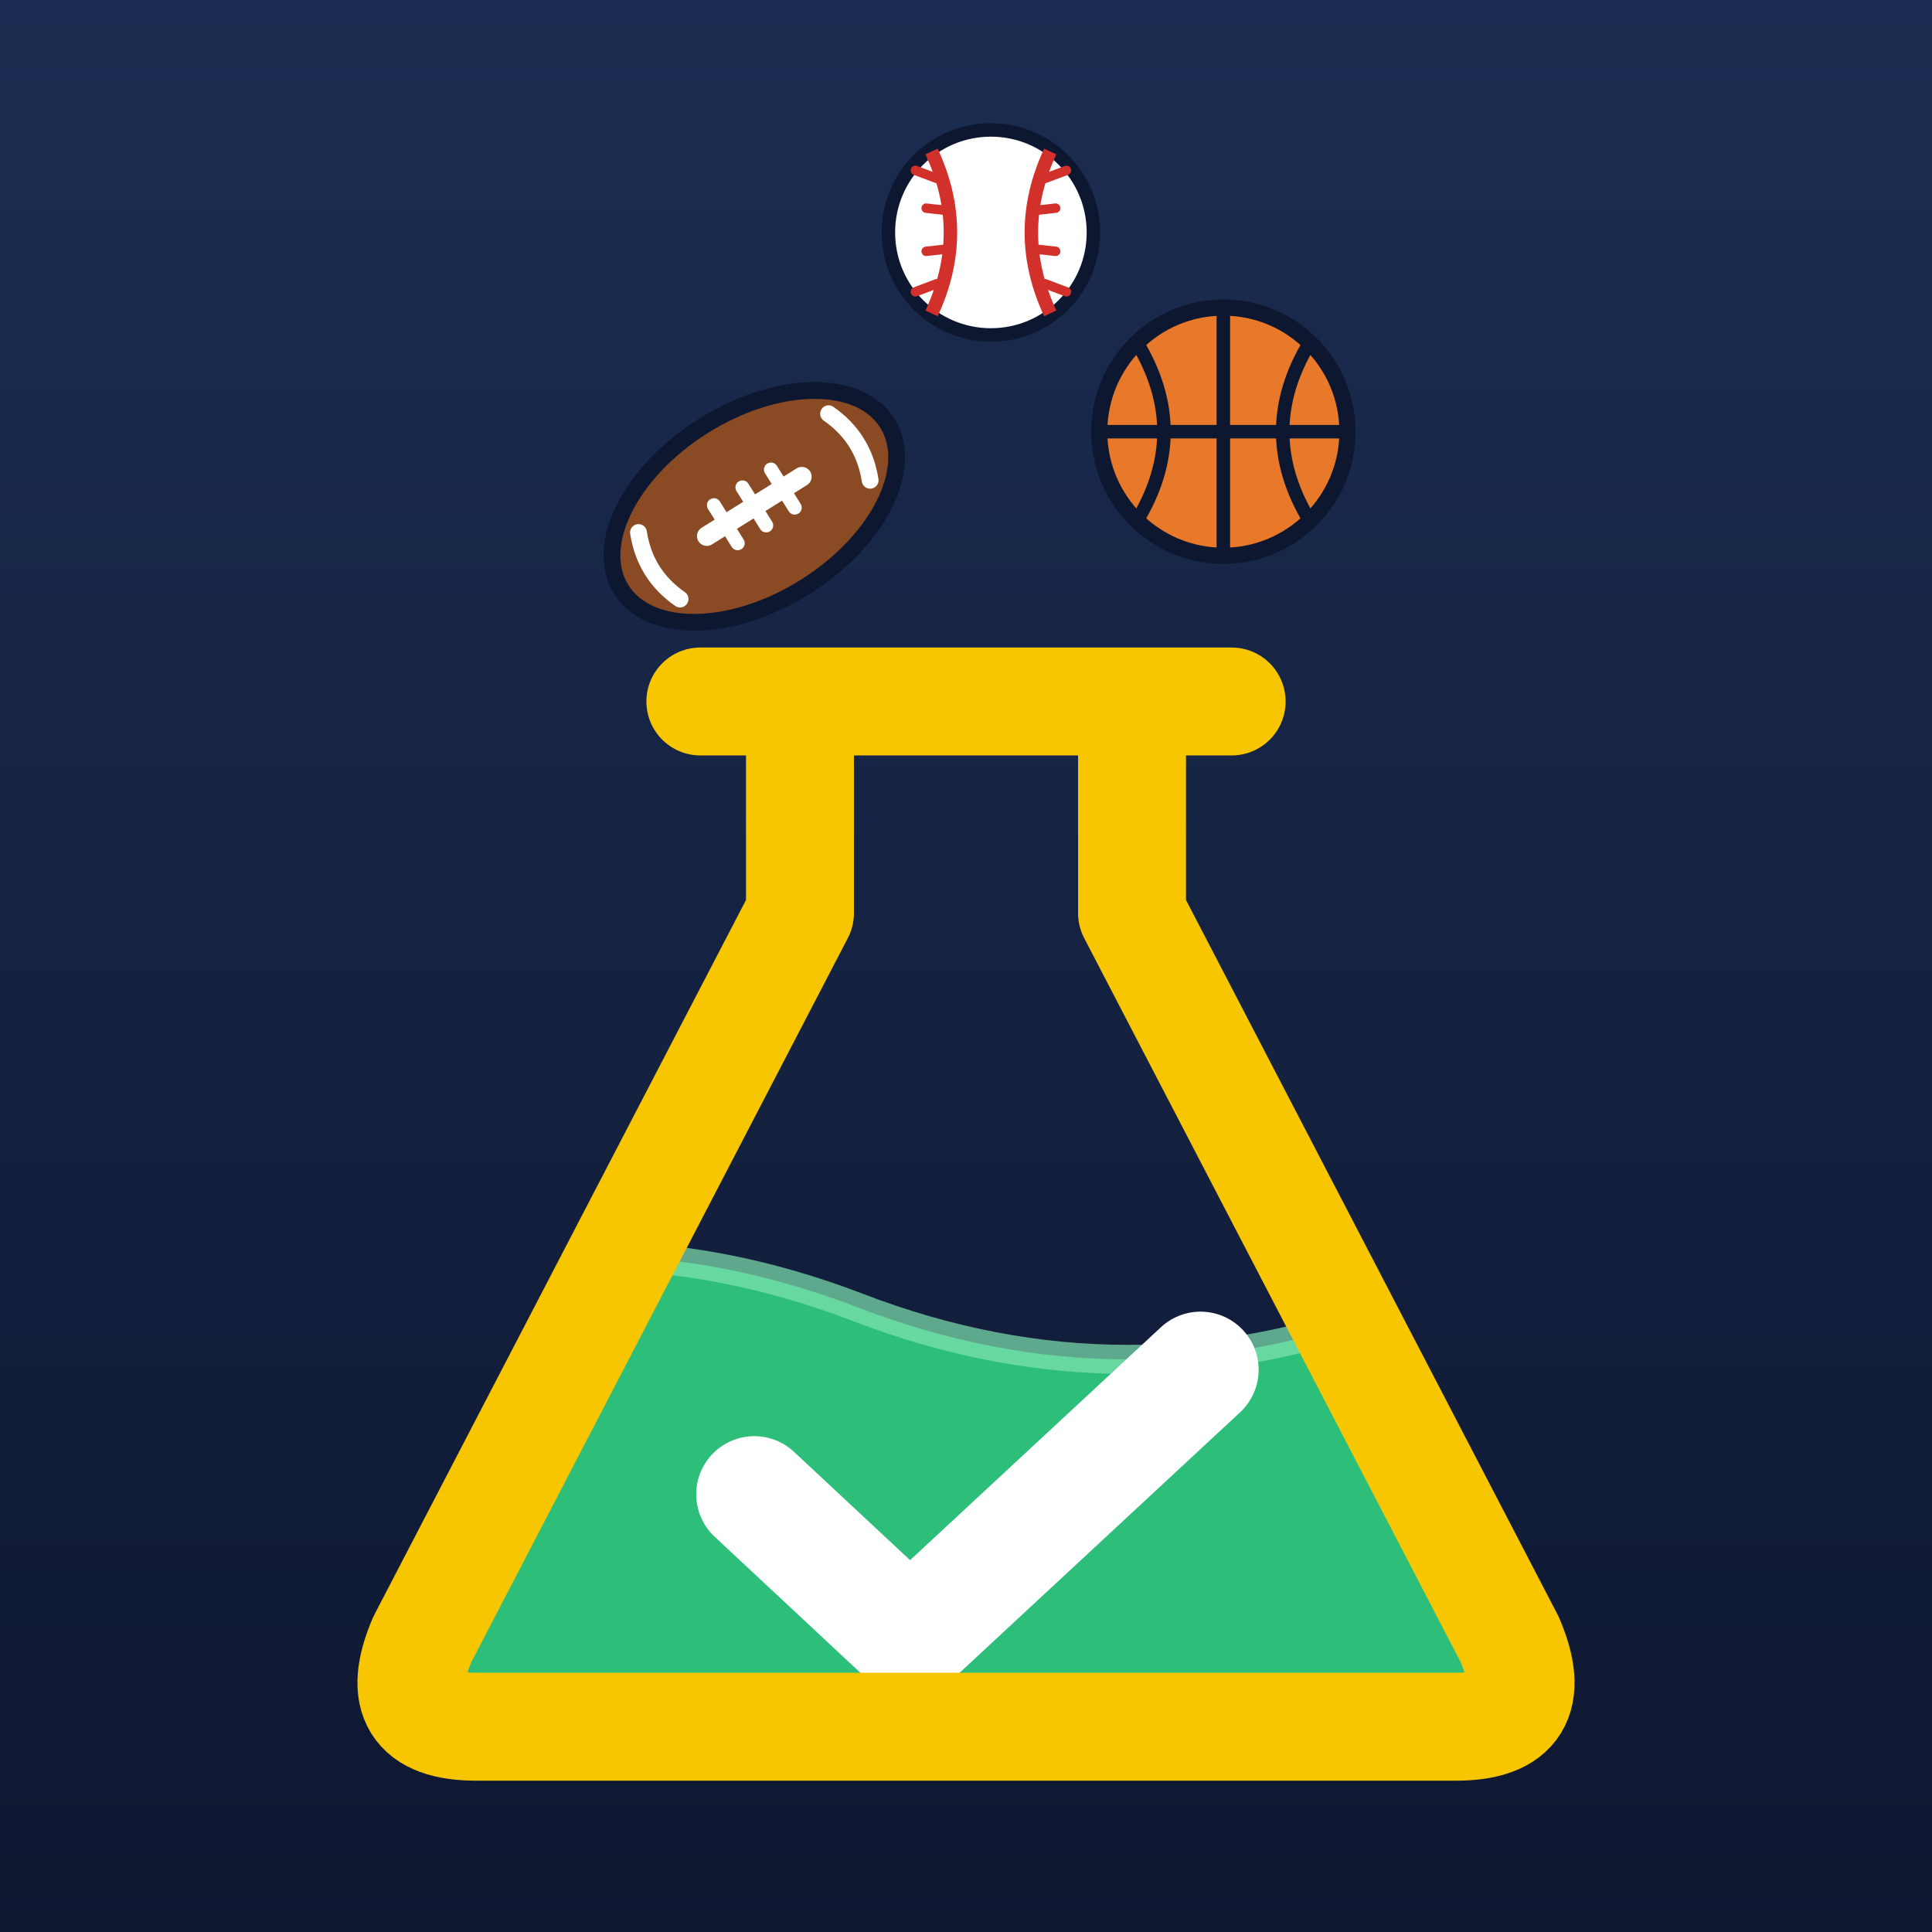
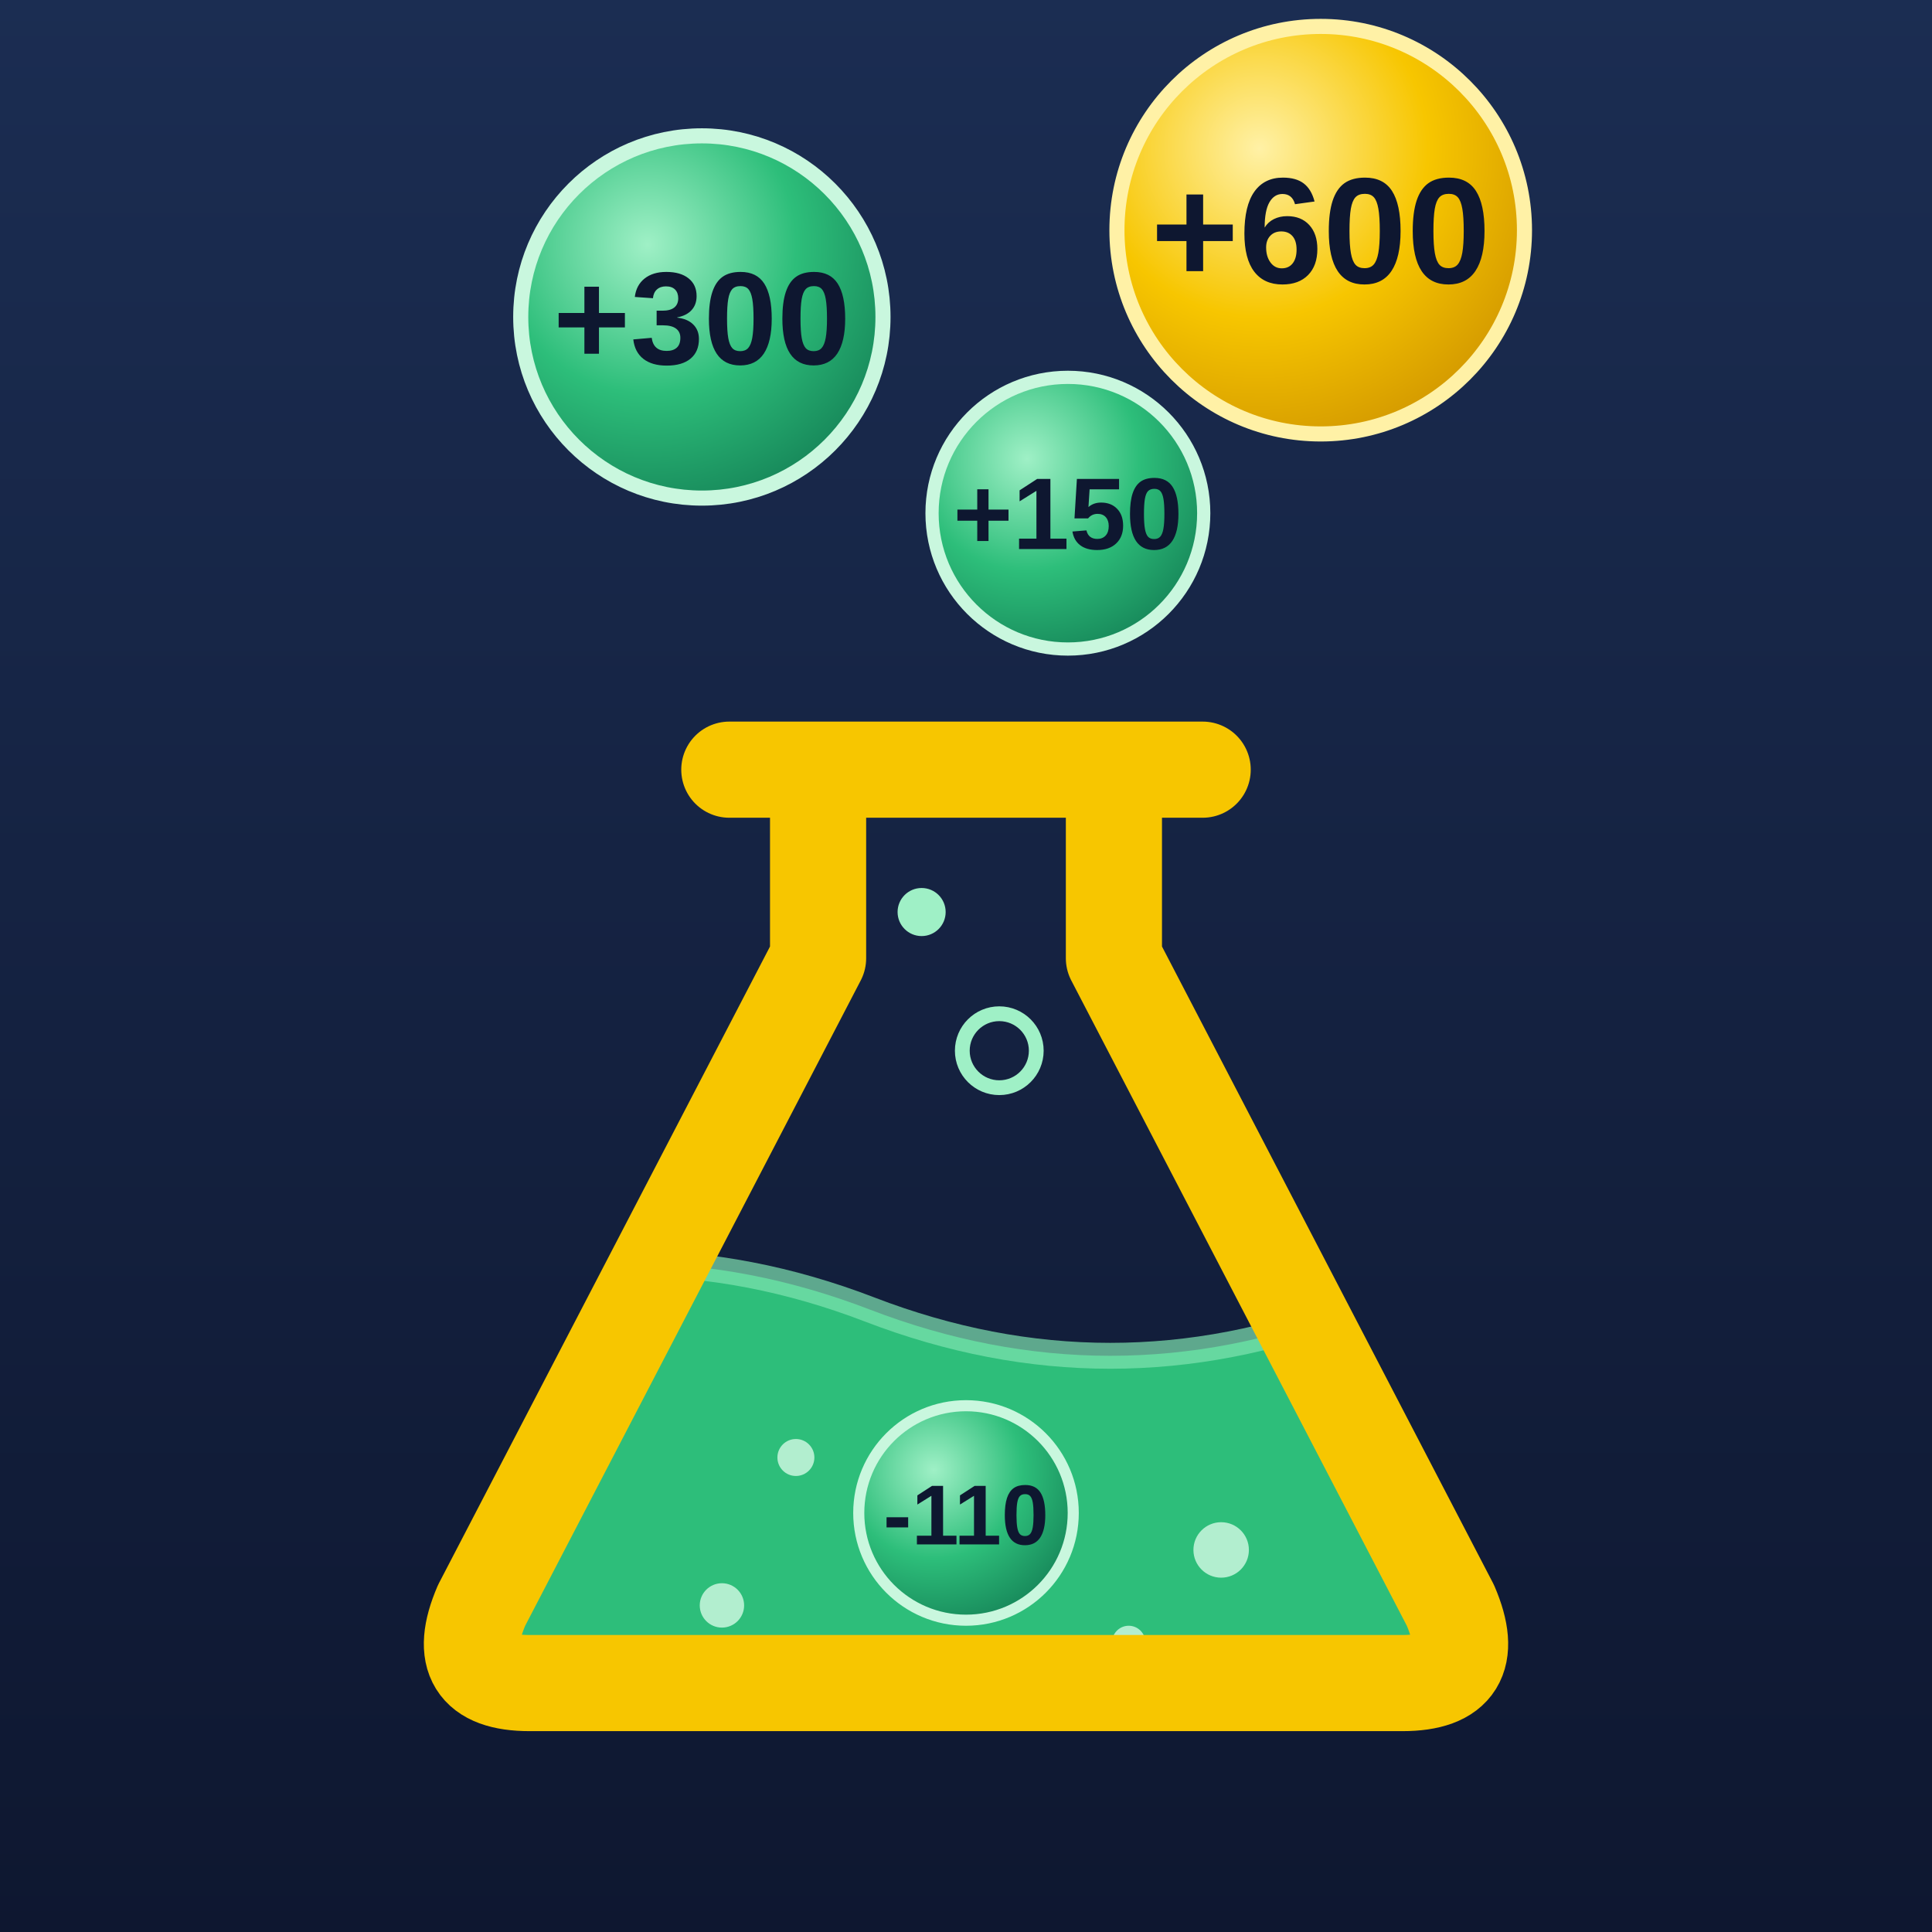
<svg xmlns="http://www.w3.org/2000/svg" viewBox="0 0 1024 1024">
  <defs>
    <linearGradient id="bg" x1="0" y1="0" x2="0" y2="1">
      <stop offset="0" stop-color="#1B2D52" />
      <stop offset="1" stop-color="#0E1730" />
    </linearGradient>
+     <radialGradient id="bub" cx=".35" cy=".3" r=".75">
+       <stop offset="0" stop-color="#9FF0C6" />
+       <stop offset=".55" stop-color="#2DBE7A" />
+       <stop offset="1" stop-color="#17885A" />
+     </radialGradient>
+     <radialGradient id="gold" cx=".35" cy=".3" r=".75">
+       <stop offset="0" stop-color="#FFF1A6" />
+       <stop offset=".55" stop-color="#F7C600" />
+       <stop offset="1" stop-color="#D49A00" />
+     </radialGradient>
    <clipPath id="flask">
      <path d="M432 330 V420 L250 770 Q232 812 276 812 H748 Q792 812 774 770 L592 420 V330 Z" />
    </clipPath>
  </defs>
  <rect width="1024" height="1024" fill="url(#bg)" />
-   <g transform="translate(512 506) scale(1.1) translate(-512 -440)">
+   <g transform="translate(512 650) scale(.98) translate(-512 -565)">
    <g clip-path="url(#flask)">
      <path d="M200 610 Q330 560 460 610 T720 610 T980 610 V900 H200 Z" fill="#2DBE7A" />
      <path d="M200 610 Q330 560 460 610 T720 610 T980 610" fill="none" stroke="#7FE3B0" stroke-width="14" opacity=".7" />
+       <g fill="#C9F7DE" opacity=".85">
+         <circle cx="380" cy="770" r="12" />
+         <circle cx="650" cy="740" r="15" />
+         <circle cx="600" cy="790" r="9" />
+         <circle cx="420" cy="690" r="10" />
+       </g>
+       <circle cx="512" cy="720" r="58" fill="url(#bub)" stroke="#C9F7DE" stroke-width="6" />
+       <text x="512" y="737" text-anchor="middle" font-family="Arial Black,Arial,Helvetica,sans-serif" font-weight="900" font-size="46" fill="#0E1730">-110</text>
    </g>
-     <path d="M410 700 L485 770 L625 640" fill="none" stroke="#FFFFFF" stroke-width="56" stroke-linecap="round" stroke-linejoin="round" />
+     <circle cx="530" cy="470" r="20" fill="none" stroke="#9FF0C6" stroke-width="8" />
+     <circle cx="488" cy="395" r="13" fill="#9FF0C6" />
    <path d="M432 330 V420 L250 770 Q232 812 276 812 H748 Q792 812 774 770 L592 420 V330" fill="none" stroke="#F7C600" stroke-width="52" stroke-linejoin="round" stroke-linecap="round" />
    <line x1="384" y1="318" x2="640" y2="318" stroke="#F7C600" stroke-width="52" stroke-linecap="round" />
-     <g transform="translate(410 224) rotate(-32) scale(1.35)">
-       <ellipse rx="56" ry="34" fill="#8A4B24" stroke="#0E1730" stroke-width="6" />
-       <path d="M-40 -14 Q-46 0 -40 14 M40 -14 Q46 0 40 14" stroke="#FFFFFF" stroke-width="6" fill="none" stroke-linecap="round" />
-       <line x1="-20" y1="0" x2="20" y2="0" stroke="#FFFFFF" stroke-width="7" stroke-linecap="round" />
-       <path d="M-12 -8 V8 M0 -8 V8 M12 -8 V8" stroke="#FFFFFF" stroke-width="5" stroke-linecap="round" />
-     </g>
-     <g transform="translate(636 188) scale(1.3)">
-       <circle r="46" fill="#E8792B" stroke="#0E1730" stroke-width="6" />
-       <path d="M0 -46 V46 M-46 0 H46 M-32 -33 Q-12 0 -32 33 M32 -33 Q12 0 32 33" stroke="#0E1730" stroke-width="5" fill="none" />
-     </g>
-     <g transform="translate(524 92) scale(1.3)">
-       <circle r="38" fill="#FFFFFF" stroke="#0E1730" stroke-width="5" />
-       <path d="M-22 -30 Q-8 0 -22 30 M22 -30 Q8 0 22 30" stroke="#D2312B" stroke-width="5" fill="none" />
-       <path d="M-20 -20 l-8 -3 M-15 -8 l-9 -1 M-15 6 l-9 1 M-20 19 l-8 3 M20 -20 l8 -3 M15 -8 l9 -1 M15 6 l9 1 M20 19 l8 3" stroke="#D2312B" stroke-width="3.5" stroke-linecap="round" />
-     </g>
+   </g>
+   <g font-family="Arial Black,Arial,Helvetica,sans-serif" font-weight="900" text-anchor="middle">
+     <circle cx="566" cy="272" r="72" fill="url(#bub)" stroke="#C9F7DE" stroke-width="7" />
+     <text x="566" y="291" font-size="54" fill="#0E1730">+150</text>
+     <circle cx="372" cy="168" r="96" fill="url(#bub)" stroke="#C9F7DE" stroke-width="8" />
+     <text x="372" y="193" font-size="70" fill="#0E1730">+300</text>
+     <circle cx="700" cy="122" r="108" fill="url(#gold)" stroke="#FFF1A6" stroke-width="8" />
+     <text x="700" y="150" font-size="80" fill="#0E1730">+600</text>
  </g>
</svg>
